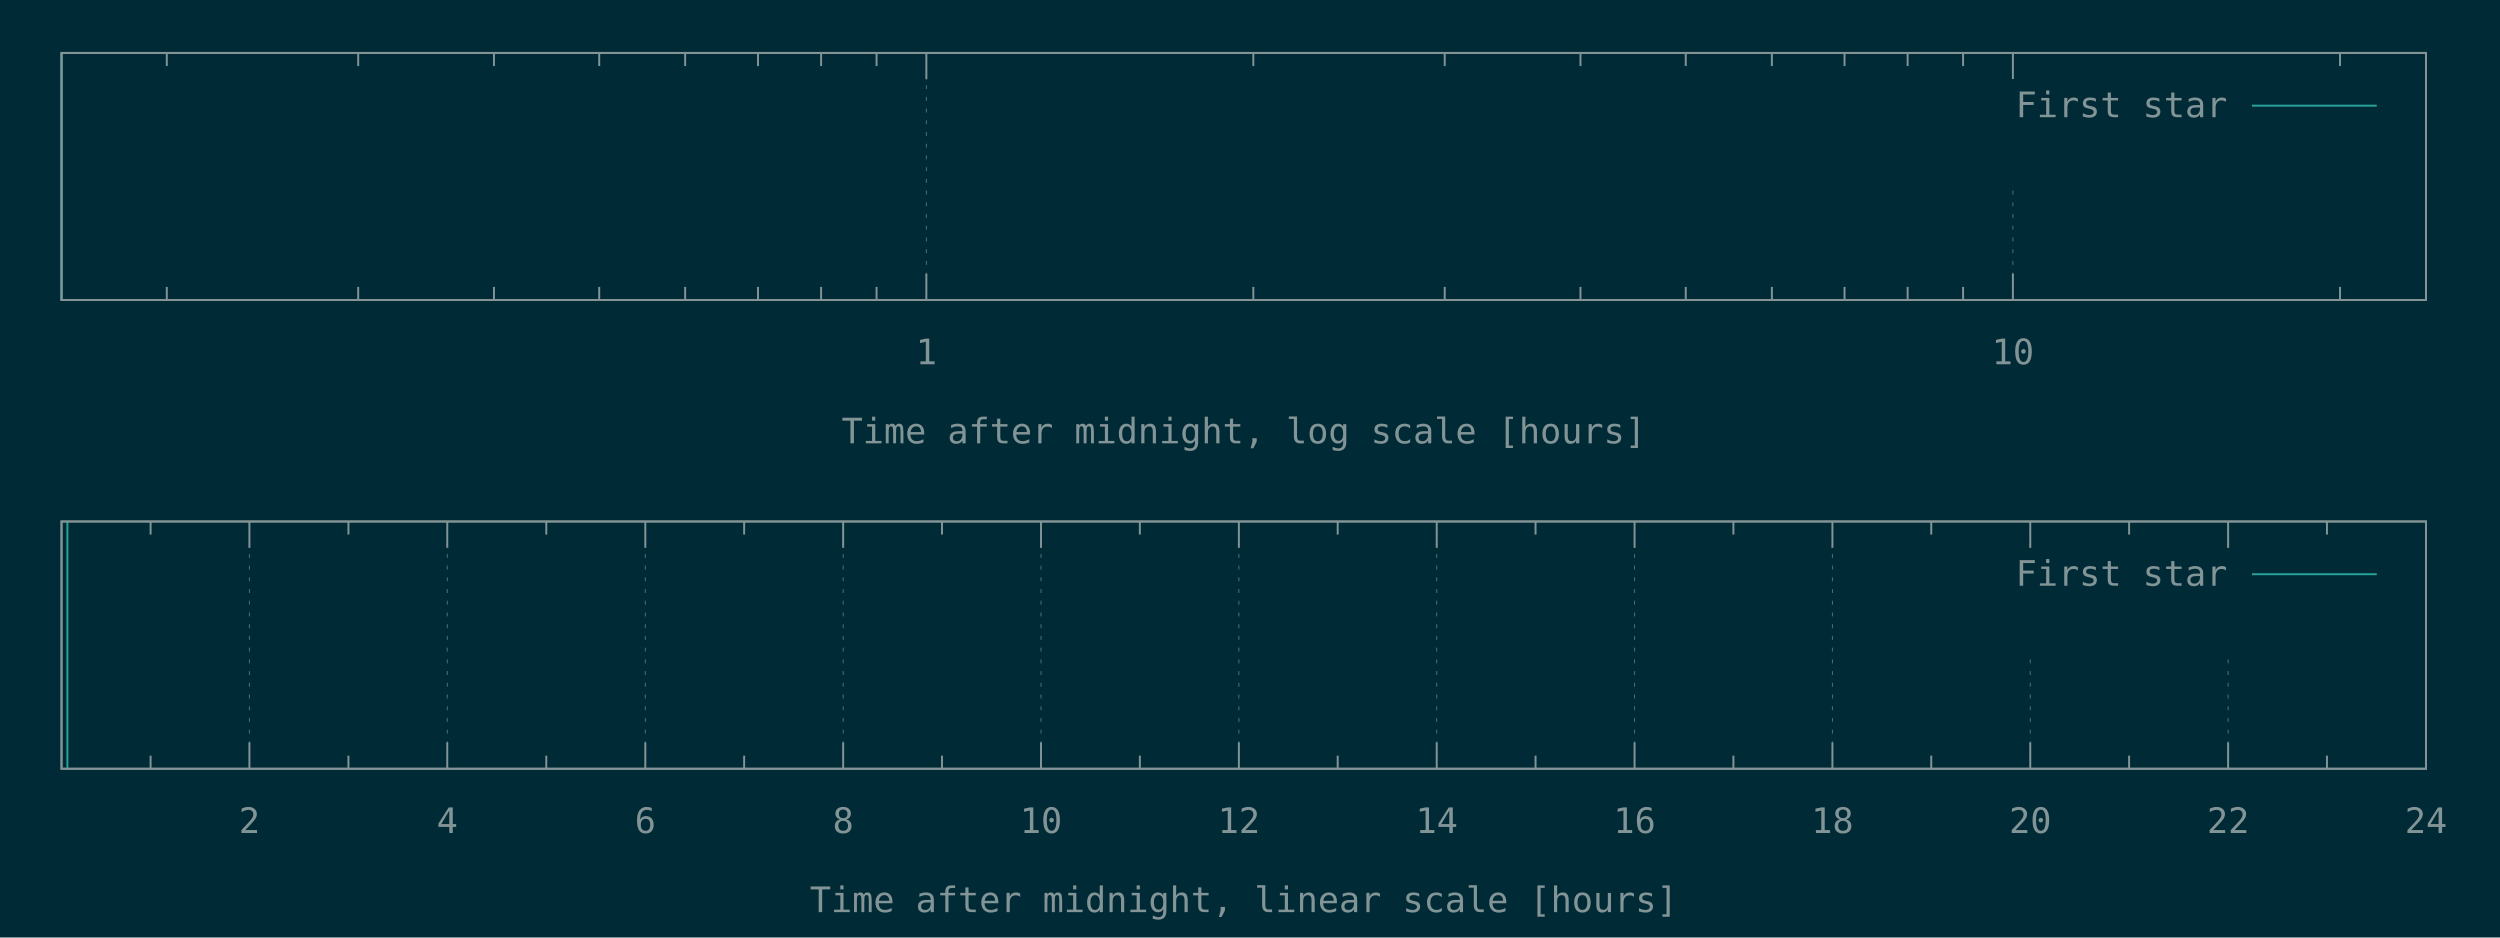
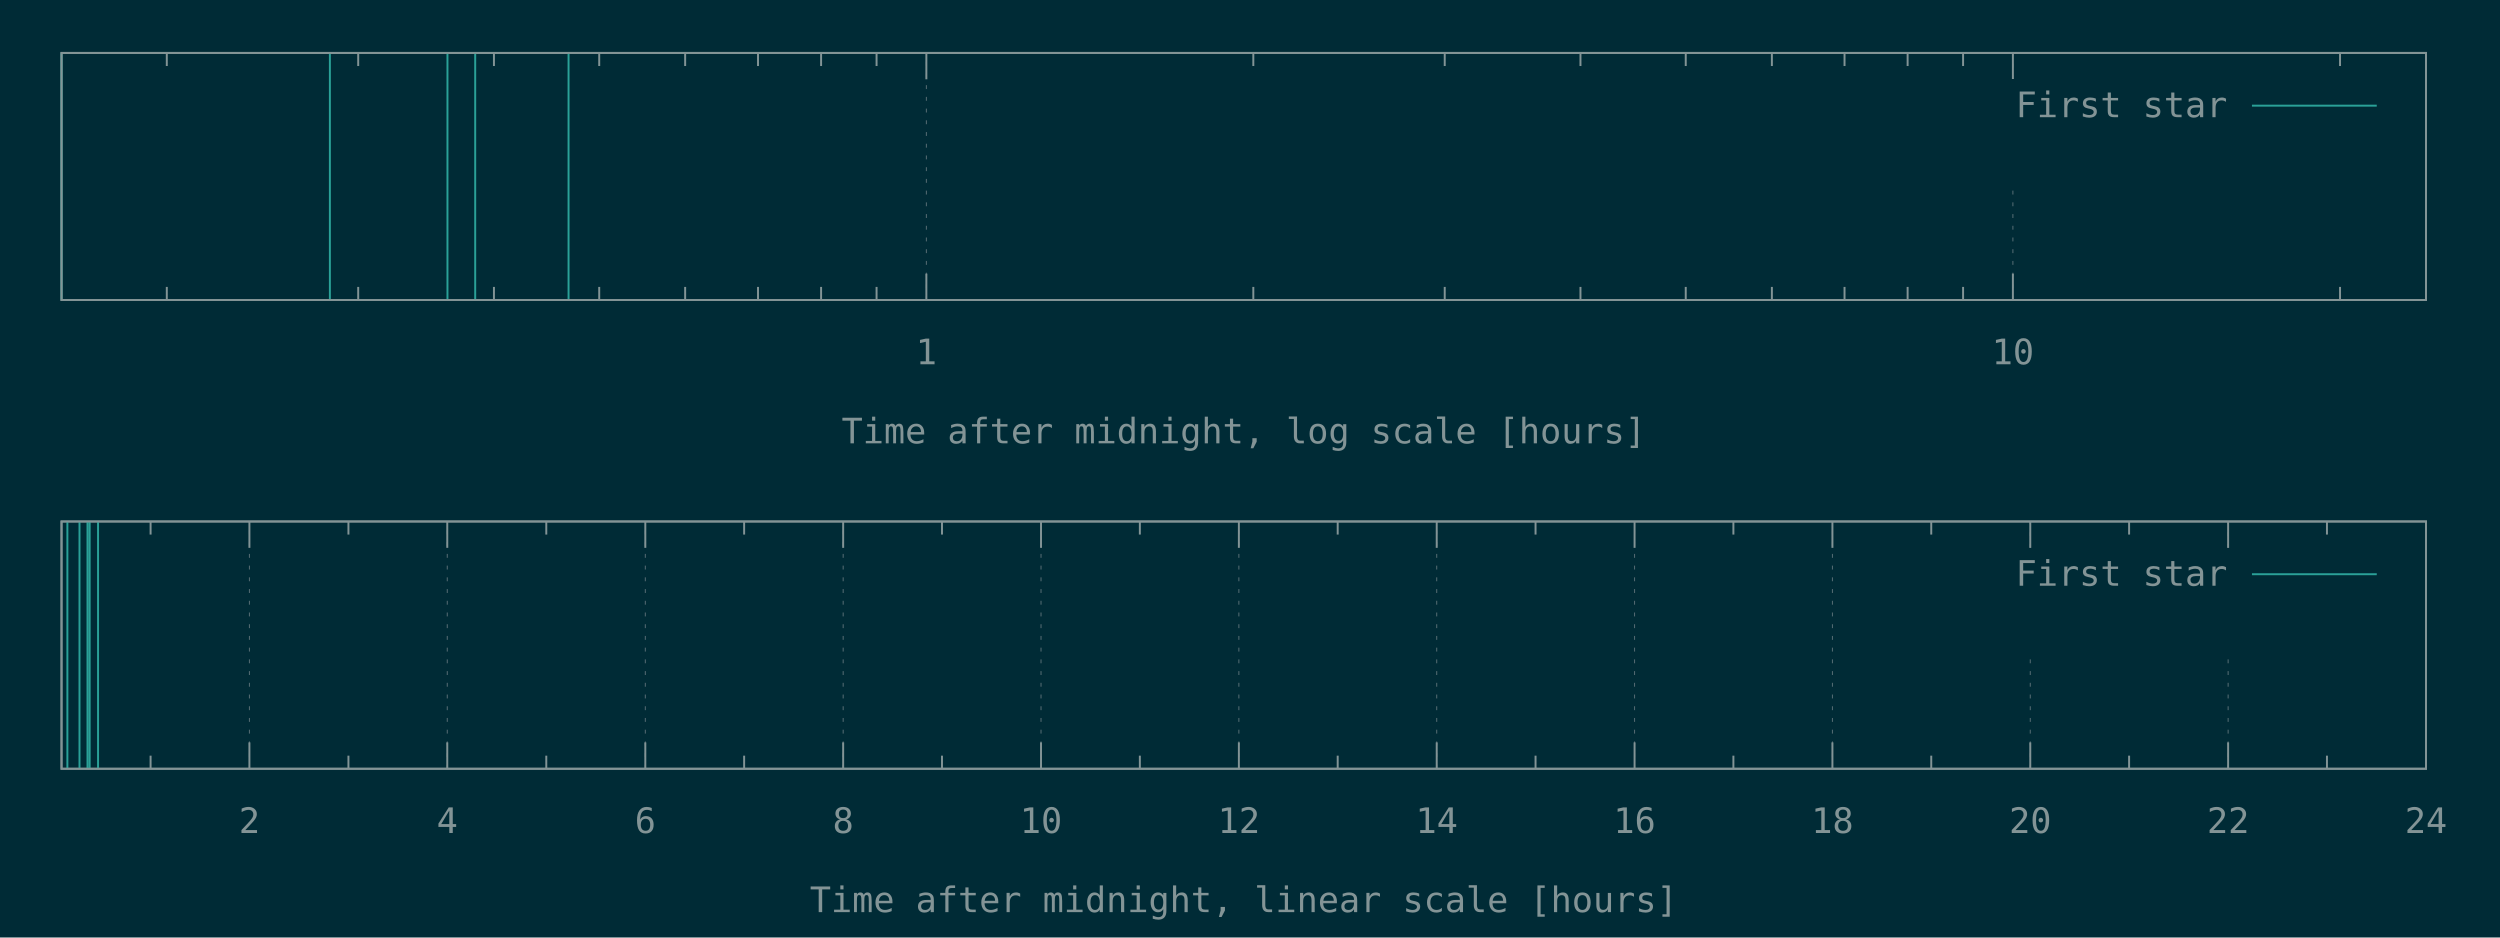
<svg xmlns="http://www.w3.org/2000/svg" xmlns:xlink="http://www.w3.org/1999/xlink" width="1280" height="480" viewBox="0 0 1280 480">
  <g id="gnuplot_canvas">
    <rect x="0" y="0" width="1280" height="480" fill="#002b36" />
    <defs>
      <circle id="gpDot" r="0.5" stroke-width="0.5" stroke="currentColor" />
      <path id="gpPt0" stroke-width="0.148" stroke="currentColor" d="M-1,0 h2 M0,-1 v2" />
      <path id="gpPt1" stroke-width="0.148" stroke="currentColor" d="M-1,-1 L1,1 M1,-1 L-1,1" />
      <path id="gpPt2" stroke-width="0.148" stroke="currentColor" d="M-1,0 L1,0 M0,-1 L0,1 M-1,-1 L1,1 M-1,1 L1,-1" />
      <rect id="gpPt3" stroke-width="0.148" stroke="currentColor" x="-1" y="-1" width="2" height="2" />
      <rect id="gpPt4" stroke-width="0.148" stroke="currentColor" fill="currentColor" x="-1" y="-1" width="2" height="2" />
      <circle id="gpPt5" stroke-width="0.148" stroke="currentColor" cx="0" cy="0" r="1" />
      <use xlink:href="#gpPt5" id="gpPt6" fill="currentColor" stroke="none" />
      <path id="gpPt7" stroke-width="0.148" stroke="currentColor" d="M0,-1.33 L-1.33,0.67 L1.33,0.67 z" />
      <use xlink:href="#gpPt7" id="gpPt8" fill="currentColor" stroke="none" />
      <use xlink:href="#gpPt7" id="gpPt9" stroke="currentColor" transform="rotate(180)" />
      <use xlink:href="#gpPt9" id="gpPt10" fill="currentColor" stroke="none" />
      <use xlink:href="#gpPt3" id="gpPt11" stroke="currentColor" transform="rotate(45)" />
      <use xlink:href="#gpPt11" id="gpPt12" fill="currentColor" stroke="none" />
      <path id="gpPt13" stroke-width="0.148" stroke="currentColor" d="M0,1.330 L1.265,0.411 L0.782,-1.067 L-0.782,-1.076 L-1.265,0.411 z" />
      <use xlink:href="#gpPt13" id="gpPt14" fill="currentColor" stroke="none" />
      <filter id="textbox" filterUnits="objectBoundingBox" x="0" y="0" height="1" width="1">
        <feFlood flood-color="#002B36" flood-opacity="1" result="bgnd" />
        <feComposite in="SourceGraphic" in2="bgnd" operator="atop" />
      </filter>
      <filter id="greybox" filterUnits="objectBoundingBox" x="0" y="0" height="1" width="1">
        <feFlood flood-color="lightgrey" flood-opacity="1" result="grey" />
        <feComposite in="SourceGraphic" in2="grey" operator="atop" />
      </filter>
    </defs>
    <g fill="none" color="#002B36" stroke="currentColor" stroke-width="1.00" stroke-linecap="butt" stroke-linejoin="miter">
</g>
    <g fill="none" color="black" stroke="currentColor" stroke-width="1.00" stroke-linecap="butt" stroke-linejoin="miter">
      <path stroke="rgb(131, 148, 150)" d="M85.4,153.6 L85.4,146.9 M85.4,27.1 L85.4,33.8 M183.4,153.6 L183.4,146.9 M183.4,27.1 L183.4,33.8   M252.9,153.6 L252.9,146.9 M252.9,27.1 L252.9,33.8 M306.8,153.6 L306.8,146.9 M306.8,27.1 L306.8,33.8   M350.8,153.6 L350.8,146.9 M350.8,27.1 L350.8,33.8 M388.1,153.6 L388.1,146.9 M388.1,27.1 L388.1,33.8   M420.4,153.6 L420.4,146.9 M420.4,27.1 L420.4,33.8 M448.8,153.6 L448.8,146.9 M448.8,27.1 L448.8,33.8    " />
    </g>
    <g fill="none" color="black" stroke="rgb(131, 148, 150)" stroke-width="0.50" stroke-linecap="butt" stroke-linejoin="miter">
</g>
    <g fill="none" color="gray" stroke="currentColor" stroke-width="0.50" stroke-linecap="butt" stroke-linejoin="miter">
      <path stroke="rgb( 88, 110, 117)" stroke-dasharray="2,4" class="gridline" d="M474.3,153.6 L474.3,27.1  " />
    </g>
    <g fill="none" color="gray" stroke="rgb( 88, 110, 117)" stroke-width="1.00" stroke-linecap="butt" stroke-linejoin="miter">
</g>
    <g fill="none" color="black" stroke="currentColor" stroke-width="1.00" stroke-linecap="butt" stroke-linejoin="miter">
      <path stroke="rgb(131, 148, 150)" d="M474.3,153.6 L474.3,140.1 M474.3,27.1 L474.3,40.6  " />
      <g transform="translate(474.3,186.5)" stroke="none" fill="rgb(131,148,150)" font-family="Inconsolata" font-size="18.00" text-anchor="middle">
        <text>
          <tspan font-family="Inconsolata"> 1</tspan>
        </text>
      </g>
    </g>
    <g fill="none" color="black" stroke="currentColor" stroke-width="1.00" stroke-linecap="butt" stroke-linejoin="miter">
      <path stroke="rgb(131, 148, 150)" d="M641.7,153.6 L641.7,146.9 M641.7,27.1 L641.7,33.8 M739.7,153.6 L739.7,146.9 M739.7,27.1 L739.7,33.8   M809.2,153.6 L809.2,146.9 M809.2,27.1 L809.2,33.8 M863.1,153.6 L863.1,146.9 M863.1,27.1 L863.1,33.8   M907.2,153.6 L907.2,146.9 M907.2,27.1 L907.2,33.8 M944.4,153.6 L944.4,146.9 M944.4,27.1 L944.4,33.8   M976.7,153.6 L976.7,146.9 M976.7,27.1 L976.7,33.8 M1005.1,153.6 L1005.1,146.9 M1005.1,27.1 L1005.1,33.8    " />
    </g>
    <g fill="none" color="black" stroke="rgb(131, 148, 150)" stroke-width="0.50" stroke-linecap="butt" stroke-linejoin="miter">
</g>
    <g fill="none" color="gray" stroke="currentColor" stroke-width="0.50" stroke-linecap="butt" stroke-linejoin="miter">
      <path stroke="rgb( 88, 110, 117)" stroke-dasharray="2,4" class="gridline" d="M1030.6,153.6 L1030.6,94.6 M1030.6,40.6 L1030.6,27.1  " />
    </g>
    <g fill="none" color="gray" stroke="rgb( 88, 110, 117)" stroke-width="1.00" stroke-linecap="butt" stroke-linejoin="miter">
</g>
    <g fill="none" color="black" stroke="currentColor" stroke-width="1.00" stroke-linecap="butt" stroke-linejoin="miter">
      <path stroke="rgb(131, 148, 150)" d="M1030.6,153.6 L1030.6,140.1 M1030.6,27.1 L1030.6,40.6  " />
      <g transform="translate(1030.6,186.5)" stroke="none" fill="rgb(131,148,150)" font-family="Inconsolata" font-size="18.00" text-anchor="middle">
        <text>
          <tspan font-family="Inconsolata"> 10</tspan>
        </text>
      </g>
    </g>
    <g fill="none" color="black" stroke="currentColor" stroke-width="1.00" stroke-linecap="butt" stroke-linejoin="miter">
      <path stroke="rgb(131, 148, 150)" d="M1198.1,153.6 L1198.1,146.9 M1198.1,27.1 L1198.1,33.8  " />
    </g>
    <g fill="none" color="black" stroke="currentColor" stroke-width="1.00" stroke-linecap="butt" stroke-linejoin="miter">
      <path stroke="rgb(131, 148, 150)" d="M31.5,27.1 L31.5,153.6 L1242.1,153.6 L1242.1,27.1 L31.5,27.1 Z  " />
    </g>
    <g fill="none" color="black" stroke="currentColor" stroke-width="1.00" stroke-linecap="butt" stroke-linejoin="miter">
      <g transform="translate(636.8,227.0)" stroke="none" fill="rgb(131,148,150)" font-family="Inconsolata" font-size="18.00" text-anchor="middle">
        <text>
          <tspan font-family="Inconsolata">Time after midnight, log scale [hours]</tspan>
        </text>
      </g>
    </g>
    <g fill="none" color="black" stroke="currentColor" stroke-width="1.00" stroke-linecap="butt" stroke-linejoin="miter">
</g>
    <g id="gnuplot_plot_1a">
      <g fill="none" color="black" stroke="currentColor" stroke-width="1.00" stroke-linecap="butt" stroke-linejoin="miter">
-         <path stroke="rgb( 42, 161, 152)" d="M31.5,153.6 L31.5,27.1  " />
+         <path stroke="rgb( 42, 161, 152)" d="M31.5,153.6 L31.5,27.1 M168.9,153.6 L168.9,27.1 M229.1,153.6 L229.1,27.1 M243.3,153.6 L243.3,27.1   M291.1,153.6 L291.1,27.1  " />
      </g>
    </g>
    <g id="gnuplot_plot_2a">
      <g fill="none" color="black" stroke="currentColor" stroke-width="1.00" stroke-linecap="butt" stroke-linejoin="miter">
</g>
    </g>
    <g stroke="none" shape-rendering="crispEdges">
      <polygon fill="#002B36" points="1001.8,94.6 1229.5,94.6 1229.5,40.6 1001.8,40.6 " />
    </g>
    <g id="gnuplot_plot_1a">
      <g fill="none" color="black" stroke="currentColor" stroke-width="1.00" stroke-linecap="butt" stroke-linejoin="miter">
        <g transform="translate(1140.4,60.0)" stroke="none" fill="rgb(131,148,150)" font-family="Inconsolata" font-size="18.00" text-anchor="end">
          <text>
            <tspan font-family="Inconsolata">First star</tspan>
          </text>
        </g>
      </g>
      <g fill="none" color="black" stroke="currentColor" stroke-width="1.00" stroke-linecap="butt" stroke-linejoin="miter">
        <path stroke="rgb( 42, 161, 152)" d="M1153.0,54.1 L1216.9,54.1  " />
      </g>
    </g>
    <g id="gnuplot_plot_2a">
      <g fill="none" color="black" stroke="currentColor" stroke-width="1.00" stroke-linecap="butt" stroke-linejoin="miter">
</g>
    </g>
    <g fill="none" color="#002B36" stroke="rgb(211,  54, 130)" stroke-width="2.00" stroke-linecap="butt" stroke-linejoin="miter">
</g>
    <g fill="none" color="black" stroke="currentColor" stroke-width="2.00" stroke-linecap="butt" stroke-linejoin="miter">
</g>
    <g fill="none" color="black" stroke="black" stroke-width="1.00" stroke-linecap="butt" stroke-linejoin="miter">
</g>
    <g fill="none" color="black" stroke="currentColor" stroke-width="1.00" stroke-linecap="butt" stroke-linejoin="miter">
      <path stroke="rgb(131, 148, 150)" d="M31.5,27.1 L31.5,153.6 L1242.1,153.6 L1242.1,27.1 L31.5,27.1 Z  " />
    </g>
    <g fill="none" color="black" stroke="currentColor" stroke-width="1.00" stroke-linecap="butt" stroke-linejoin="miter">
</g>
    <g fill="none" color="black" stroke="currentColor" stroke-width="1.00" stroke-linecap="butt" stroke-linejoin="miter">
      <path stroke="rgb(131, 148, 150)" d="M77.1,393.6 L77.1,386.9 M77.1,267.0 L77.1,273.7  " />
    </g>
    <g fill="none" color="black" stroke="rgb(131, 148, 150)" stroke-width="0.50" stroke-linecap="butt" stroke-linejoin="miter">
</g>
    <g fill="none" color="gray" stroke="currentColor" stroke-width="0.50" stroke-linecap="butt" stroke-linejoin="miter">
      <path stroke="rgb( 88, 110, 117)" stroke-dasharray="2,4" class="gridline" d="M127.7,393.6 L127.7,267.0  " />
    </g>
    <g fill="none" color="gray" stroke="rgb( 88, 110, 117)" stroke-width="1.00" stroke-linecap="butt" stroke-linejoin="miter">
</g>
    <g fill="none" color="black" stroke="currentColor" stroke-width="1.00" stroke-linecap="butt" stroke-linejoin="miter">
      <path stroke="rgb(131, 148, 150)" d="M127.7,393.6 L127.7,380.1 M127.7,267.0 L127.7,280.5  " />
      <g transform="translate(127.7,426.5)" stroke="none" fill="rgb(131,148,150)" font-family="Inconsolata" font-size="18.00" text-anchor="middle">
        <text>
          <tspan font-family="Inconsolata"> 2</tspan>
        </text>
      </g>
    </g>
    <g fill="none" color="black" stroke="currentColor" stroke-width="1.00" stroke-linecap="butt" stroke-linejoin="miter">
      <path stroke="rgb(131, 148, 150)" d="M178.4,393.6 L178.4,386.9 M178.4,267.0 L178.4,273.7  " />
    </g>
    <g fill="none" color="black" stroke="rgb(131, 148, 150)" stroke-width="0.50" stroke-linecap="butt" stroke-linejoin="miter">
</g>
    <g fill="none" color="gray" stroke="currentColor" stroke-width="0.50" stroke-linecap="butt" stroke-linejoin="miter">
      <path stroke="rgb( 88, 110, 117)" stroke-dasharray="2,4" class="gridline" d="M229.0,393.6 L229.0,267.0  " />
    </g>
    <g fill="none" color="gray" stroke="rgb( 88, 110, 117)" stroke-width="1.00" stroke-linecap="butt" stroke-linejoin="miter">
</g>
    <g fill="none" color="black" stroke="currentColor" stroke-width="1.00" stroke-linecap="butt" stroke-linejoin="miter">
      <path stroke="rgb(131, 148, 150)" d="M229.0,393.6 L229.0,380.1 M229.0,267.0 L229.0,280.5  " />
      <g transform="translate(229.0,426.5)" stroke="none" fill="rgb(131,148,150)" font-family="Inconsolata" font-size="18.00" text-anchor="middle">
        <text>
          <tspan font-family="Inconsolata"> 4</tspan>
        </text>
      </g>
    </g>
    <g fill="none" color="black" stroke="currentColor" stroke-width="1.00" stroke-linecap="butt" stroke-linejoin="miter">
      <path stroke="rgb(131, 148, 150)" d="M279.7,393.6 L279.7,386.9 M279.7,267.0 L279.7,273.7  " />
    </g>
    <g fill="none" color="black" stroke="rgb(131, 148, 150)" stroke-width="0.50" stroke-linecap="butt" stroke-linejoin="miter">
</g>
    <g fill="none" color="gray" stroke="currentColor" stroke-width="0.50" stroke-linecap="butt" stroke-linejoin="miter">
      <path stroke="rgb( 88, 110, 117)" stroke-dasharray="2,4" class="gridline" d="M330.4,393.6 L330.4,267.0  " />
    </g>
    <g fill="none" color="gray" stroke="rgb( 88, 110, 117)" stroke-width="1.00" stroke-linecap="butt" stroke-linejoin="miter">
</g>
    <g fill="none" color="black" stroke="currentColor" stroke-width="1.00" stroke-linecap="butt" stroke-linejoin="miter">
      <path stroke="rgb(131, 148, 150)" d="M330.4,393.6 L330.4,380.1 M330.4,267.0 L330.4,280.5  " />
      <g transform="translate(330.4,426.5)" stroke="none" fill="rgb(131,148,150)" font-family="Inconsolata" font-size="18.00" text-anchor="middle">
        <text>
          <tspan font-family="Inconsolata"> 6</tspan>
        </text>
      </g>
    </g>
    <g fill="none" color="black" stroke="currentColor" stroke-width="1.00" stroke-linecap="butt" stroke-linejoin="miter">
      <path stroke="rgb(131, 148, 150)" d="M381.0,393.6 L381.0,386.9 M381.0,267.0 L381.0,273.7  " />
    </g>
    <g fill="none" color="black" stroke="rgb(131, 148, 150)" stroke-width="0.50" stroke-linecap="butt" stroke-linejoin="miter">
</g>
    <g fill="none" color="gray" stroke="currentColor" stroke-width="0.50" stroke-linecap="butt" stroke-linejoin="miter">
      <path stroke="rgb( 88, 110, 117)" stroke-dasharray="2,4" class="gridline" d="M431.7,393.6 L431.7,267.0  " />
    </g>
    <g fill="none" color="gray" stroke="rgb( 88, 110, 117)" stroke-width="1.00" stroke-linecap="butt" stroke-linejoin="miter">
</g>
    <g fill="none" color="black" stroke="currentColor" stroke-width="1.00" stroke-linecap="butt" stroke-linejoin="miter">
      <path stroke="rgb(131, 148, 150)" d="M431.7,393.6 L431.7,380.1 M431.7,267.0 L431.7,280.5  " />
      <g transform="translate(431.7,426.5)" stroke="none" fill="rgb(131,148,150)" font-family="Inconsolata" font-size="18.00" text-anchor="middle">
        <text>
          <tspan font-family="Inconsolata"> 8</tspan>
        </text>
      </g>
    </g>
    <g fill="none" color="black" stroke="currentColor" stroke-width="1.00" stroke-linecap="butt" stroke-linejoin="miter">
      <path stroke="rgb(131, 148, 150)" d="M482.3,393.6 L482.3,386.9 M482.3,267.0 L482.3,273.7  " />
    </g>
    <g fill="none" color="black" stroke="rgb(131, 148, 150)" stroke-width="0.50" stroke-linecap="butt" stroke-linejoin="miter">
</g>
    <g fill="none" color="gray" stroke="currentColor" stroke-width="0.50" stroke-linecap="butt" stroke-linejoin="miter">
      <path stroke="rgb( 88, 110, 117)" stroke-dasharray="2,4" class="gridline" d="M533.0,393.6 L533.0,267.0  " />
    </g>
    <g fill="none" color="gray" stroke="rgb( 88, 110, 117)" stroke-width="1.00" stroke-linecap="butt" stroke-linejoin="miter">
</g>
    <g fill="none" color="black" stroke="currentColor" stroke-width="1.00" stroke-linecap="butt" stroke-linejoin="miter">
      <path stroke="rgb(131, 148, 150)" d="M533.0,393.6 L533.0,380.1 M533.0,267.0 L533.0,280.5  " />
      <g transform="translate(533.0,426.5)" stroke="none" fill="rgb(131,148,150)" font-family="Inconsolata" font-size="18.00" text-anchor="middle">
        <text>
          <tspan font-family="Inconsolata"> 10</tspan>
        </text>
      </g>
    </g>
    <g fill="none" color="black" stroke="currentColor" stroke-width="1.00" stroke-linecap="butt" stroke-linejoin="miter">
      <path stroke="rgb(131, 148, 150)" d="M583.6,393.6 L583.6,386.9 M583.6,267.0 L583.6,273.7  " />
    </g>
    <g fill="none" color="black" stroke="rgb(131, 148, 150)" stroke-width="0.50" stroke-linecap="butt" stroke-linejoin="miter">
</g>
    <g fill="none" color="gray" stroke="currentColor" stroke-width="0.50" stroke-linecap="butt" stroke-linejoin="miter">
      <path stroke="rgb( 88, 110, 117)" stroke-dasharray="2,4" class="gridline" d="M634.3,393.6 L634.3,267.0  " />
    </g>
    <g fill="none" color="gray" stroke="rgb( 88, 110, 117)" stroke-width="1.00" stroke-linecap="butt" stroke-linejoin="miter">
</g>
    <g fill="none" color="black" stroke="currentColor" stroke-width="1.00" stroke-linecap="butt" stroke-linejoin="miter">
      <path stroke="rgb(131, 148, 150)" d="M634.3,393.6 L634.3,380.1 M634.3,267.0 L634.3,280.5  " />
      <g transform="translate(634.3,426.5)" stroke="none" fill="rgb(131,148,150)" font-family="Inconsolata" font-size="18.00" text-anchor="middle">
        <text>
          <tspan font-family="Inconsolata"> 12</tspan>
        </text>
      </g>
    </g>
    <g fill="none" color="black" stroke="currentColor" stroke-width="1.00" stroke-linecap="butt" stroke-linejoin="miter">
      <path stroke="rgb(131, 148, 150)" d="M684.9,393.6 L684.9,386.9 M684.9,267.0 L684.9,273.7  " />
    </g>
    <g fill="none" color="black" stroke="rgb(131, 148, 150)" stroke-width="0.50" stroke-linecap="butt" stroke-linejoin="miter">
</g>
    <g fill="none" color="gray" stroke="currentColor" stroke-width="0.50" stroke-linecap="butt" stroke-linejoin="miter">
      <path stroke="rgb( 88, 110, 117)" stroke-dasharray="2,4" class="gridline" d="M735.6,393.6 L735.6,267.0  " />
    </g>
    <g fill="none" color="gray" stroke="rgb( 88, 110, 117)" stroke-width="1.00" stroke-linecap="butt" stroke-linejoin="miter">
</g>
    <g fill="none" color="black" stroke="currentColor" stroke-width="1.00" stroke-linecap="butt" stroke-linejoin="miter">
      <path stroke="rgb(131, 148, 150)" d="M735.6,393.6 L735.6,380.1 M735.6,267.0 L735.6,280.5  " />
      <g transform="translate(735.6,426.5)" stroke="none" fill="rgb(131,148,150)" font-family="Inconsolata" font-size="18.00" text-anchor="middle">
        <text>
          <tspan font-family="Inconsolata"> 14</tspan>
        </text>
      </g>
    </g>
    <g fill="none" color="black" stroke="currentColor" stroke-width="1.00" stroke-linecap="butt" stroke-linejoin="miter">
      <path stroke="rgb(131, 148, 150)" d="M786.2,393.6 L786.2,386.9 M786.2,267.0 L786.2,273.7  " />
    </g>
    <g fill="none" color="black" stroke="rgb(131, 148, 150)" stroke-width="0.50" stroke-linecap="butt" stroke-linejoin="miter">
</g>
    <g fill="none" color="gray" stroke="currentColor" stroke-width="0.50" stroke-linecap="butt" stroke-linejoin="miter">
      <path stroke="rgb( 88, 110, 117)" stroke-dasharray="2,4" class="gridline" d="M836.9,393.6 L836.9,267.0  " />
    </g>
    <g fill="none" color="gray" stroke="rgb( 88, 110, 117)" stroke-width="1.00" stroke-linecap="butt" stroke-linejoin="miter">
</g>
    <g fill="none" color="black" stroke="currentColor" stroke-width="1.00" stroke-linecap="butt" stroke-linejoin="miter">
      <path stroke="rgb(131, 148, 150)" d="M836.9,393.6 L836.9,380.1 M836.9,267.0 L836.9,280.5  " />
      <g transform="translate(836.9,426.5)" stroke="none" fill="rgb(131,148,150)" font-family="Inconsolata" font-size="18.00" text-anchor="middle">
        <text>
          <tspan font-family="Inconsolata"> 16</tspan>
        </text>
      </g>
    </g>
    <g fill="none" color="black" stroke="currentColor" stroke-width="1.00" stroke-linecap="butt" stroke-linejoin="miter">
      <path stroke="rgb(131, 148, 150)" d="M887.5,393.6 L887.5,386.9 M887.5,267.0 L887.5,273.7  " />
    </g>
    <g fill="none" color="black" stroke="rgb(131, 148, 150)" stroke-width="0.50" stroke-linecap="butt" stroke-linejoin="miter">
</g>
    <g fill="none" color="gray" stroke="currentColor" stroke-width="0.50" stroke-linecap="butt" stroke-linejoin="miter">
      <path stroke="rgb( 88, 110, 117)" stroke-dasharray="2,4" class="gridline" d="M938.2,393.6 L938.2,267.0  " />
    </g>
    <g fill="none" color="gray" stroke="rgb( 88, 110, 117)" stroke-width="1.00" stroke-linecap="butt" stroke-linejoin="miter">
</g>
    <g fill="none" color="black" stroke="currentColor" stroke-width="1.00" stroke-linecap="butt" stroke-linejoin="miter">
      <path stroke="rgb(131, 148, 150)" d="M938.2,393.6 L938.2,380.1 M938.2,267.0 L938.2,280.5  " />
      <g transform="translate(938.2,426.5)" stroke="none" fill="rgb(131,148,150)" font-family="Inconsolata" font-size="18.00" text-anchor="middle">
        <text>
          <tspan font-family="Inconsolata"> 18</tspan>
        </text>
      </g>
    </g>
    <g fill="none" color="black" stroke="currentColor" stroke-width="1.00" stroke-linecap="butt" stroke-linejoin="miter">
      <path stroke="rgb(131, 148, 150)" d="M988.8,393.6 L988.8,386.9 M988.8,267.0 L988.8,273.7  " />
    </g>
    <g fill="none" color="black" stroke="rgb(131, 148, 150)" stroke-width="0.50" stroke-linecap="butt" stroke-linejoin="miter">
</g>
    <g fill="none" color="gray" stroke="currentColor" stroke-width="0.50" stroke-linecap="butt" stroke-linejoin="miter">
      <path stroke="rgb( 88, 110, 117)" stroke-dasharray="2,4" class="gridline" d="M1039.5,393.6 L1039.5,334.5 M1039.5,280.5 L1039.5,267.0  " />
    </g>
    <g fill="none" color="gray" stroke="rgb( 88, 110, 117)" stroke-width="1.00" stroke-linecap="butt" stroke-linejoin="miter">
</g>
    <g fill="none" color="black" stroke="currentColor" stroke-width="1.00" stroke-linecap="butt" stroke-linejoin="miter">
      <path stroke="rgb(131, 148, 150)" d="M1039.5,393.6 L1039.5,380.1 M1039.5,267.0 L1039.5,280.5  " />
      <g transform="translate(1039.5,426.5)" stroke="none" fill="rgb(131,148,150)" font-family="Inconsolata" font-size="18.00" text-anchor="middle">
        <text>
          <tspan font-family="Inconsolata"> 20</tspan>
        </text>
      </g>
    </g>
    <g fill="none" color="black" stroke="currentColor" stroke-width="1.00" stroke-linecap="butt" stroke-linejoin="miter">
      <path stroke="rgb(131, 148, 150)" d="M1090.1,393.6 L1090.1,386.9 M1090.1,267.0 L1090.1,273.7  " />
    </g>
    <g fill="none" color="black" stroke="rgb(131, 148, 150)" stroke-width="0.50" stroke-linecap="butt" stroke-linejoin="miter">
</g>
    <g fill="none" color="gray" stroke="currentColor" stroke-width="0.50" stroke-linecap="butt" stroke-linejoin="miter">
      <path stroke="rgb( 88, 110, 117)" stroke-dasharray="2,4" class="gridline" d="M1140.8,393.6 L1140.8,334.5 M1140.8,280.5 L1140.8,267.0  " />
    </g>
    <g fill="none" color="gray" stroke="rgb( 88, 110, 117)" stroke-width="1.00" stroke-linecap="butt" stroke-linejoin="miter">
</g>
    <g fill="none" color="black" stroke="currentColor" stroke-width="1.00" stroke-linecap="butt" stroke-linejoin="miter">
      <path stroke="rgb(131, 148, 150)" d="M1140.8,393.6 L1140.8,380.1 M1140.8,267.0 L1140.8,280.5  " />
      <g transform="translate(1140.8,426.5)" stroke="none" fill="rgb(131,148,150)" font-family="Inconsolata" font-size="18.00" text-anchor="middle">
        <text>
          <tspan font-family="Inconsolata"> 22</tspan>
        </text>
      </g>
    </g>
    <g fill="none" color="black" stroke="currentColor" stroke-width="1.00" stroke-linecap="butt" stroke-linejoin="miter">
      <path stroke="rgb(131, 148, 150)" d="M1191.4,393.6 L1191.4,386.9 M1191.4,267.0 L1191.4,273.7  " />
    </g>
    <g fill="none" color="black" stroke="rgb(131, 148, 150)" stroke-width="0.50" stroke-linecap="butt" stroke-linejoin="miter">
</g>
    <g fill="none" color="gray" stroke="currentColor" stroke-width="0.50" stroke-linecap="butt" stroke-linejoin="miter">
      <path stroke="rgb( 88, 110, 117)" stroke-dasharray="2,4" class="gridline" d="M1242.1,393.6 L1242.1,267.0  " />
    </g>
    <g fill="none" color="gray" stroke="rgb( 88, 110, 117)" stroke-width="1.00" stroke-linecap="butt" stroke-linejoin="miter">
</g>
    <g fill="none" color="black" stroke="currentColor" stroke-width="1.00" stroke-linecap="butt" stroke-linejoin="miter">
      <path stroke="rgb(131, 148, 150)" d="M1242.1,393.6 L1242.1,380.1 M1242.1,267.0 L1242.1,280.5  " />
      <g transform="translate(1242.1,426.5)" stroke="none" fill="rgb(131,148,150)" font-family="Inconsolata" font-size="18.00" text-anchor="middle">
        <text>
          <tspan font-family="Inconsolata"> 24</tspan>
        </text>
      </g>
    </g>
    <g fill="none" color="black" stroke="currentColor" stroke-width="1.00" stroke-linecap="butt" stroke-linejoin="miter">
</g>
    <g fill="none" color="black" stroke="currentColor" stroke-width="1.00" stroke-linecap="butt" stroke-linejoin="miter">
      <path stroke="rgb(131, 148, 150)" d="M31.5,267.0 L31.5,393.6 L1242.1,393.6 L1242.1,267.0 L31.5,267.0 Z  " />
    </g>
    <g fill="none" color="black" stroke="currentColor" stroke-width="1.00" stroke-linecap="butt" stroke-linejoin="miter">
      <g transform="translate(636.8,467.0)" stroke="none" fill="rgb(131,148,150)" font-family="Inconsolata" font-size="18.00" text-anchor="middle">
        <text>
          <tspan font-family="Inconsolata">Time after midnight, linear scale [hours]</tspan>
        </text>
      </g>
    </g>
    <g fill="none" color="black" stroke="currentColor" stroke-width="1.00" stroke-linecap="butt" stroke-linejoin="miter">
</g>
    <g id="gnuplot_plot_1b">
      <g fill="none" color="black" stroke="currentColor" stroke-width="1.00" stroke-linecap="butt" stroke-linejoin="miter">
-         <path stroke="rgb( 42, 161, 152)" d="M34.5,393.6 L34.5,267.0  " />
+         <path stroke="rgb( 42, 161, 152)" d="M34.5,393.6 L34.5,267.0 M40.7,393.6 L40.7,267.0 M44.8,393.6 L44.8,267.0 M45.9,393.6 L45.9,267.0   M50.2,393.6 L50.2,267.0  " />
      </g>
    </g>
    <g id="gnuplot_plot_2b">
      <g fill="none" color="black" stroke="currentColor" stroke-width="1.00" stroke-linecap="butt" stroke-linejoin="miter">
</g>
    </g>
    <g stroke="none" shape-rendering="crispEdges">
      <polygon fill="#002B36" points="1001.8,334.5 1229.5,334.5 1229.5,280.5 1001.8,280.5 " />
    </g>
    <g id="gnuplot_plot_1b">
      <g fill="none" color="black" stroke="currentColor" stroke-width="1.00" stroke-linecap="butt" stroke-linejoin="miter">
        <g transform="translate(1140.4,299.9)" stroke="none" fill="rgb(131,148,150)" font-family="Inconsolata" font-size="18.00" text-anchor="end">
          <text>
            <tspan font-family="Inconsolata">First star</tspan>
          </text>
        </g>
      </g>
      <g fill="none" color="black" stroke="currentColor" stroke-width="1.00" stroke-linecap="butt" stroke-linejoin="miter">
        <path stroke="rgb( 42, 161, 152)" d="M1153.0,294.0 L1216.9,294.0  " />
      </g>
    </g>
    <g id="gnuplot_plot_2b">
      <g fill="none" color="black" stroke="currentColor" stroke-width="1.00" stroke-linecap="butt" stroke-linejoin="miter">
</g>
    </g>
    <g fill="none" color="#002B36" stroke="rgb(211,  54, 130)" stroke-width="2.00" stroke-linecap="butt" stroke-linejoin="miter">
</g>
    <g fill="none" color="black" stroke="currentColor" stroke-width="2.00" stroke-linecap="butt" stroke-linejoin="miter">
</g>
    <g fill="none" color="black" stroke="black" stroke-width="1.00" stroke-linecap="butt" stroke-linejoin="miter">
</g>
    <g fill="none" color="black" stroke="currentColor" stroke-width="1.00" stroke-linecap="butt" stroke-linejoin="miter">
      <path stroke="rgb(131, 148, 150)" d="M31.5,267.0 L31.5,393.6 L1242.1,393.6 L1242.1,267.0 L31.5,267.0 Z  " />
    </g>
    <g fill="none" color="black" stroke="currentColor" stroke-width="1.00" stroke-linecap="butt" stroke-linejoin="miter">
</g>
  </g>
</svg>
